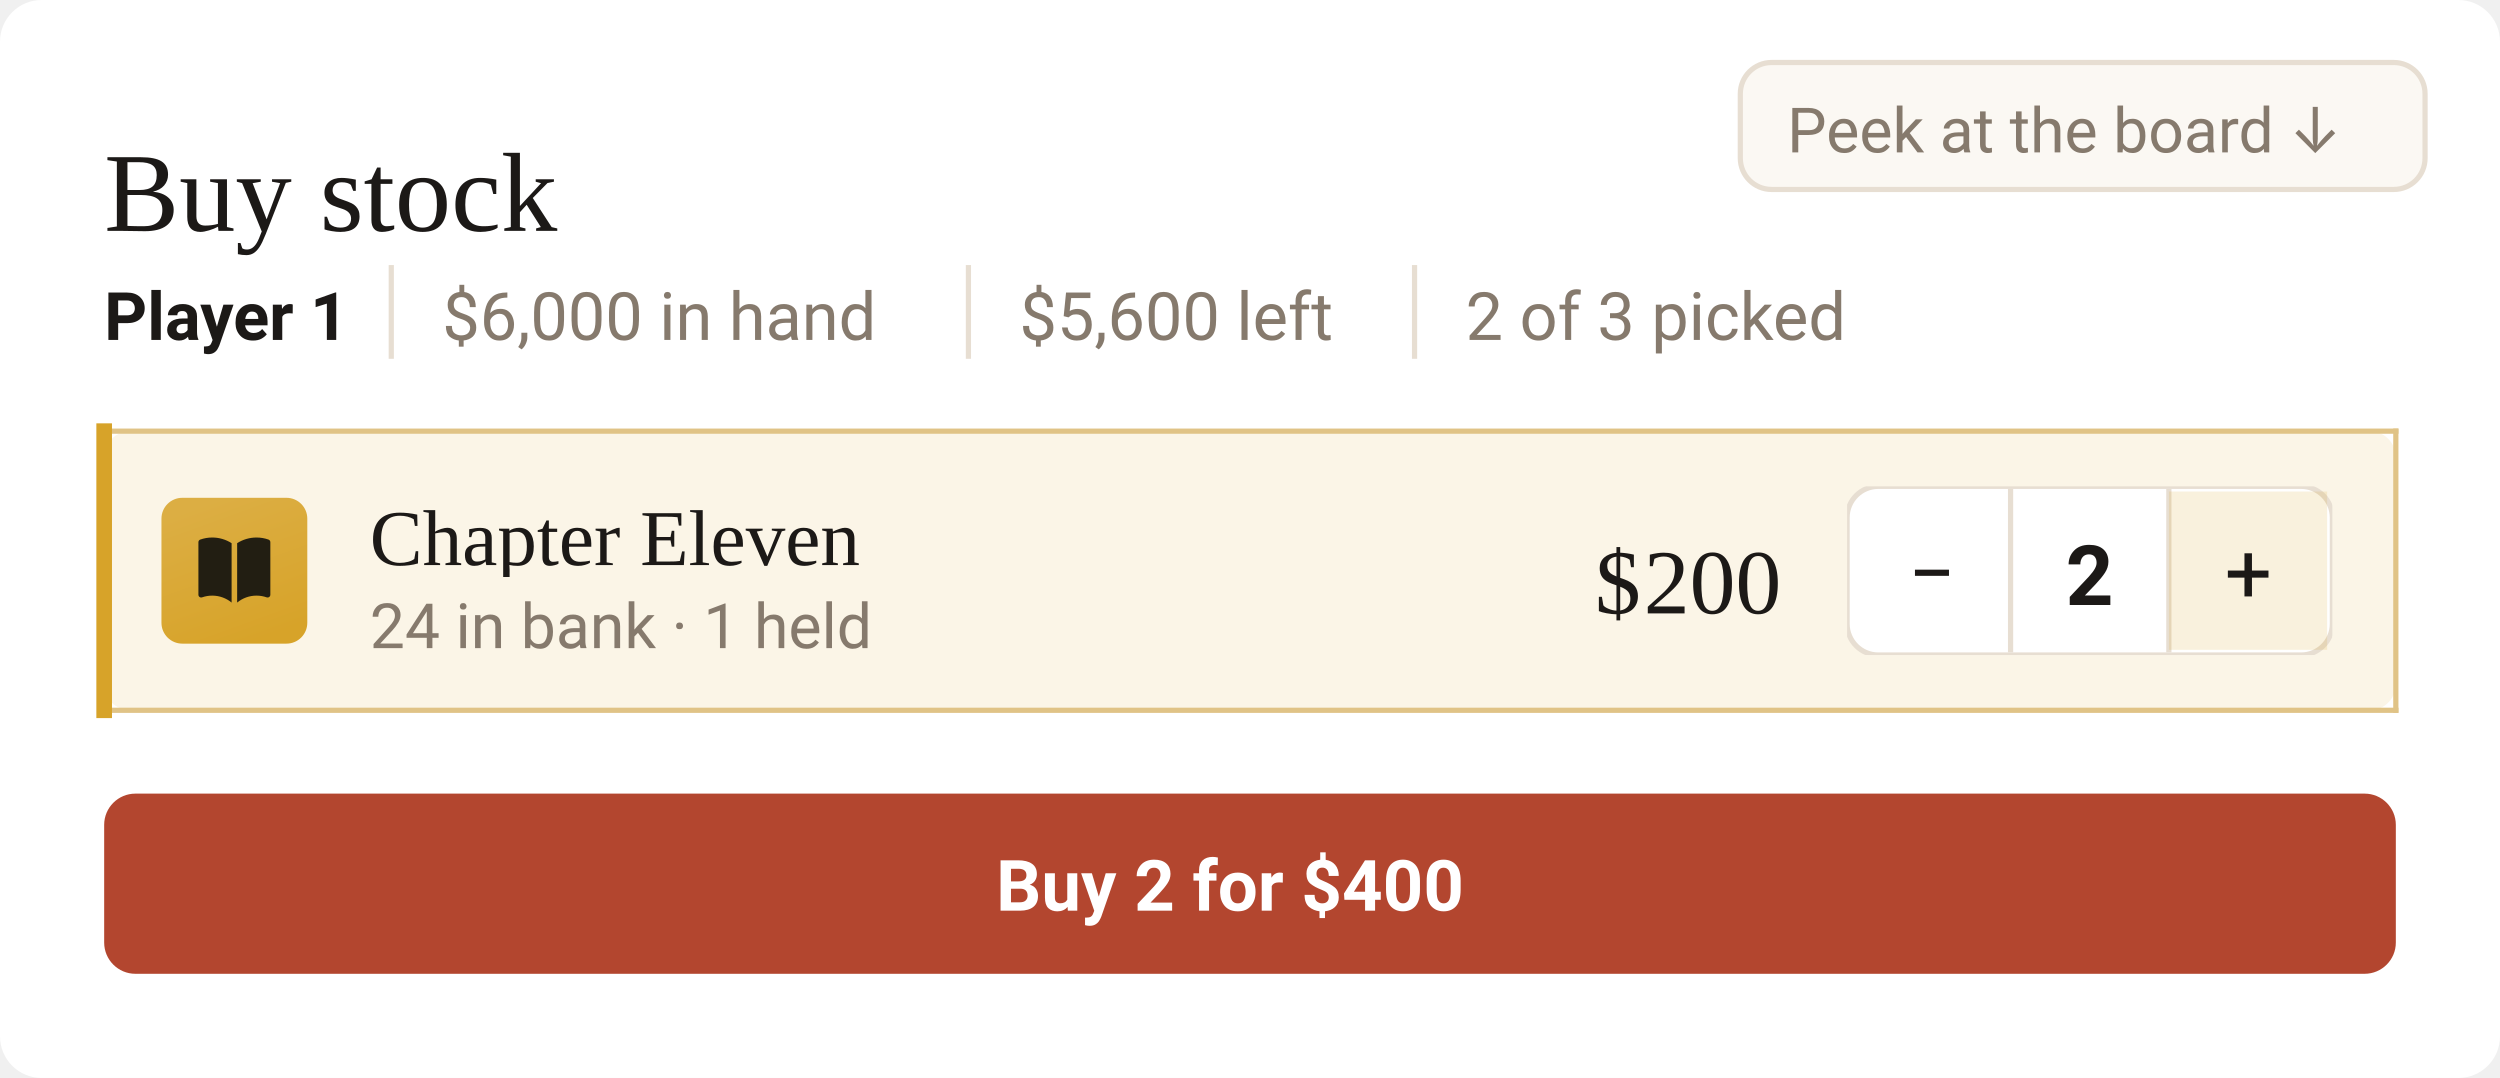
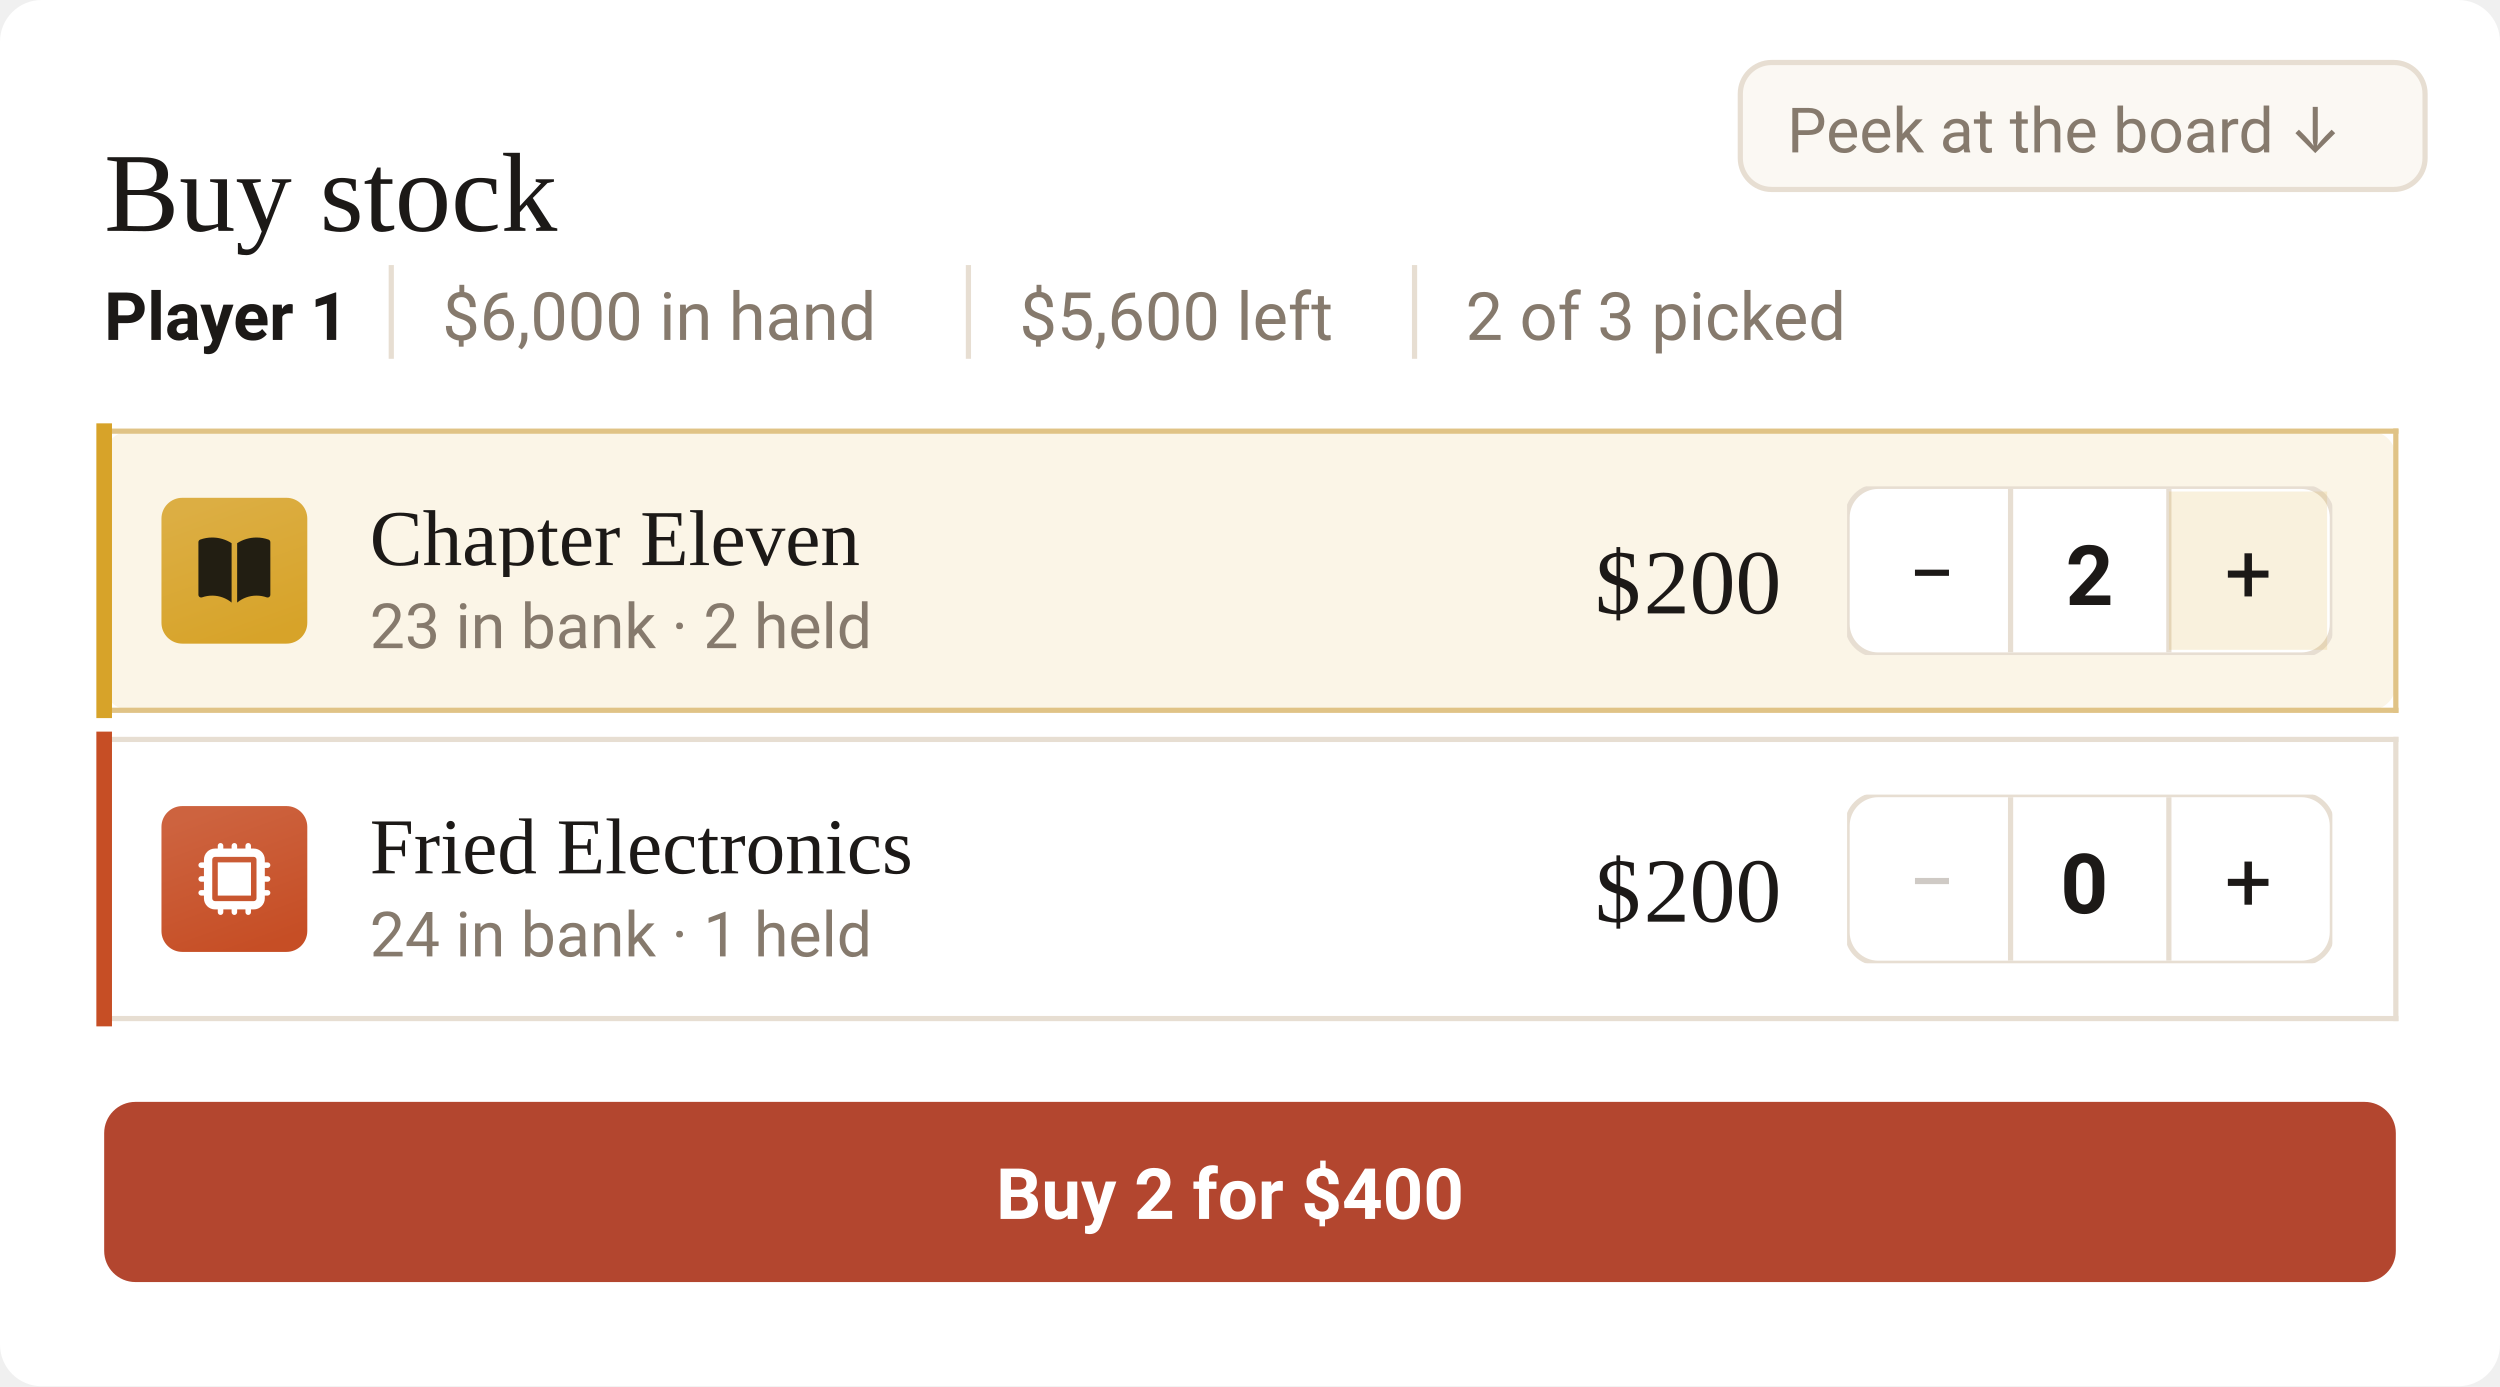
- <svg xmlns="http://www.w3.org/2000/svg" data-stacking-context="true" aria-owns="radix-_r_9_" width="480" height="206.969" viewBox="480 346.516 480 206.969">
+ <svg xmlns="http://www.w3.org/2000/svg" data-stacking-context="true" aria-owns="radix-_r_9_" width="480" height="266.156" viewBox="480 316.922 480 266.156">
  <style />
  <g data-stacking-layer="rootBackgroundAndBorders" />
  <g data-stacking-layer="childStackingContextsWithNegativeStackLevels" />
  <g data-stacking-layer="inFlowNonInlineNonPositionedDescendants" />
  <g data-stacking-layer="nonPositionedFloats" />
  <g data-stacking-layer="inFlowInlineLevelNonPositionedDescendants" />
  <g data-stacking-layer="childStackingContextsWithStackLevelZeroAndPositionedDescendantsWithStackLevelZero" />
  <g data-stacking-layer="childStackingContextsWithPositiveStackLevels" />
  <g data-tag="div" id="radix-_r_9_" class="_content_4z2vp_15 _buyContent_4z2vp_32" data-z-index="auto" data-stacking-context="true" tabindex="-1" aria-labelledby="radix-_r_a_" role="dialog" aria-owns="radix-_r_a_ _minimizeButton_4z2vp_1681 div1">
    <g data-stacking-layer="rootBackgroundAndBorders">
-       <rect width="480" height="206.969" x="480" y="346.516" fill="rgb(255, 255, 255)" rx="8" ry="8" />
+       <rect width="480" height="266.156" x="480" y="316.922" fill="rgb(255, 255, 255)" rx="8" ry="8" />
    </g>
    <g data-tag="h2" id="radix-_r_a_" class="_srOnly_4z2vp_468" data-z-index="auto" data-stacking-context="true" role="heading" aria-level="2" mask="url(#mask-for-radix-_r_a_1)">
      <mask id="mask-for-radix-_r_a_1">
-         <rect width="1" height="1" x="500" y="366.516" fill="#ffffff" />
+         <rect width="1" height="1" x="500" y="336.922" fill="#ffffff" />
      </mask>
      <text color="rgb(28, 25, 23)" dominant-baseline="text-after-edge" font-family="&quot;DM Sans&quot;, system-ui, -apple-system, &quot;Segoe UI&quot;, Roboto, sans-serif" font-size="16px" font-size-adjust="none" font-stretch="100%" font-style="normal" font-variant="normal" font-weight="700" direction="ltr" letter-spacing="normal" text-decoration="none" text-anchor="start" text-rendering="auto" unicode-bidi="isolate" word-spacing="0px" writing-mode="horizontal-tb" user-select="auto" fill="rgb(28, 25, 23)">
-         <tspan xml:space="preserve" x="500" y="387.516" textLength="77.203" lengthAdjust="spacingAndGlyphs">Buy stock</tspan>
+         <tspan xml:space="preserve" x="500" y="357.922" textLength="77.203" lengthAdjust="spacingAndGlyphs">Buy stock</tspan>
      </text>
    </g>
    <g data-tag="button" id="_minimizeButton_4z2vp_1681" class="_minimizeButton_4z2vp_168" data-z-index="auto" data-stacking-context="true" role="button" aria-labelledby="">
      <g data-stacking-layer="rootBackgroundAndBorders">
-         <rect width="131.469" height="24.375" x="814.141" y="358.516" fill="rgb(251, 248, 243)" stroke="rgb(231, 222, 210)" stroke-width="1px" rx="6" ry="6" />
+         <rect width="131.469" height="24.375" x="814.141" y="328.922" fill="rgb(251, 248, 243)" stroke="rgb(231, 222, 210)" stroke-width="1px" rx="6" ry="6" />
      </g>
      <text color="rgb(134, 122, 109)" dominant-baseline="text-after-edge" font-family="&quot;DM Sans&quot;, system-ui, -apple-system, &quot;Segoe UI&quot;, Roboto, sans-serif" font-size="12px" font-size-adjust="none" font-stretch="100%" font-style="normal" font-variant="normal" font-weight="400" direction="ltr" letter-spacing="normal" text-decoration="none" text-anchor="start" text-rendering="auto" unicode-bidi="normal" word-spacing="0px" writing-mode="horizontal-tb" user-select="auto" fill="rgb(134, 122, 109)">
-         <tspan xml:space="preserve" x="823.141" y="378.703" textLength="113.469" lengthAdjust="spacingAndGlyphs">Peek at the board ↓</tspan>
+         <tspan xml:space="preserve" x="823.141" y="349.109" textLength="113.469" lengthAdjust="spacingAndGlyphs">Peek at the board ↓</tspan>
      </text>
    </g>
    <g data-tag="div" id="div1" data-z-index="auto" data-stacking-context="true" aria-label="Buy stock" aria-owns="serif1 _buyPurse_4z2vp_2691 _buyList_4z2vp_3001 _button_l9f6n_11">
      <g data-tag="h2" id="serif1" class="serif _buyTitle_4z2vp_264" data-z-index="auto" data-stacking-context="true" role="heading" aria-level="2">
        <text color="rgb(28, 25, 23)" dominant-baseline="text-after-edge" font-family="&quot;DM Serif Display&quot;, Georgia, &quot;Times New Roman&quot;, serif" font-size="21.6px" font-size-adjust="none" font-stretch="100%" font-style="normal" font-variant="normal" font-weight="400" direction="ltr" letter-spacing="normal" text-decoration="none" text-anchor="start" text-rendering="auto" unicode-bidi="isolate" word-spacing="0px" writing-mode="horizontal-tb" user-select="auto" fill="rgb(28, 25, 23)">
-           <tspan xml:space="preserve" x="500" y="395.516" textLength="92.672" lengthAdjust="spacingAndGlyphs">Buy stock</tspan>
+           <tspan xml:space="preserve" x="500" y="365.922" textLength="92.672" lengthAdjust="spacingAndGlyphs">Buy stock</tspan>
        </text>
      </g>
      <g data-tag="p" id="_buyPurse_4z2vp_2691" class="_buyPurse_4z2vp_269" data-z-index="auto" data-stacking-context="true" aria-owns="_buyPurseWho_4z2vp_2791 tabnum1 tabnum2 tabnum3">
        <g data-tag="span" id="_buyPurseWho_4z2vp_2791" class="_buyPurseWho_4z2vp_279" data-z-index="auto" data-stacking-context="true">
          <text color="rgb(28, 25, 23)" dominant-baseline="text-after-edge" font-family="&quot;DM Sans&quot;, system-ui, -apple-system, &quot;Segoe UI&quot;, Roboto, sans-serif" font-size="12.8px" font-size-adjust="none" font-stretch="100%" font-style="normal" font-variant="normal" font-weight="600" direction="ltr" letter-spacing="normal" text-decoration="none" text-anchor="start" text-rendering="auto" unicode-bidi="normal" word-spacing="0px" writing-mode="horizontal-tb" user-select="auto" fill="rgb(28, 25, 23)">
-             <tspan xml:space="preserve" x="500" y="414.906" textLength="46.328" lengthAdjust="spacingAndGlyphs">Player 1</tspan>
+             <tspan xml:space="preserve" x="500" y="385.312" textLength="46.328" lengthAdjust="spacingAndGlyphs">Player 1</tspan>
          </text>
        </g>
        <g data-tag="span" id="tabnum1" class="tabnum _buyPurseCash_4z2vp_286" data-z-index="auto" data-stacking-context="true">
          <g data-stacking-layer="rootBackgroundAndBorders">
-             <line stroke-linecap="square" stroke="rgb(231, 222, 210)" stroke-width="1px" x1="555.125" x2="555.125" y1="397.906" y2="414.906" />
+             <line stroke-linecap="square" stroke="rgb(231, 222, 210)" stroke-width="1px" x1="555.125" x2="555.125" y1="368.312" y2="385.312" />
          </g>
          <text color="rgb(134, 122, 109)" dominant-baseline="text-after-edge" font-family="&quot;DM Sans&quot;, system-ui, -apple-system, &quot;Segoe UI&quot;, Roboto, sans-serif" font-size="12.8px" font-size-adjust="none" font-stretch="100%" font-style="normal" font-variant="tabular-nums" font-weight="400" direction="ltr" letter-spacing="normal" text-decoration="none" text-anchor="start" text-rendering="auto" unicode-bidi="normal" word-spacing="0px" writing-mode="horizontal-tb" user-select="auto" fill="rgb(134, 122, 109)">
-             <tspan xml:space="preserve" x="564.922" y="414.906" textLength="92.219" lengthAdjust="spacingAndGlyphs">$6,000 in hand</tspan>
+             <tspan xml:space="preserve" x="564.922" y="385.312" textLength="92.219" lengthAdjust="spacingAndGlyphs">$6,000 in hand</tspan>
          </text>
        </g>
        <g data-tag="span" id="tabnum2" class="tabnum _buyPurseLeft_4z2vp_287 " data-z-index="auto" data-stacking-context="true">
          <g data-stacking-layer="rootBackgroundAndBorders">
-             <line stroke-linecap="square" stroke="rgb(231, 222, 210)" stroke-width="1px" x1="665.938" x2="665.938" y1="397.906" y2="414.906" />
+             <line stroke-linecap="square" stroke="rgb(231, 222, 210)" stroke-width="1px" x1="665.938" x2="665.938" y1="368.312" y2="385.312" />
          </g>
          <text color="rgb(134, 122, 109)" dominant-baseline="text-after-edge" font-family="&quot;DM Sans&quot;, system-ui, -apple-system, &quot;Segoe UI&quot;, Roboto, sans-serif" font-size="12.8px" font-size-adjust="none" font-stretch="100%" font-style="normal" font-variant="tabular-nums" font-weight="400" direction="ltr" letter-spacing="normal" text-decoration="none" text-anchor="start" text-rendering="auto" unicode-bidi="normal" word-spacing="0px" writing-mode="horizontal-tb" user-select="auto" fill="rgb(134, 122, 109)">
-             <tspan xml:space="preserve" x="675.734" y="414.906" textLength="67.062" lengthAdjust="spacingAndGlyphs">$5,600 left</tspan>
+             <tspan xml:space="preserve" x="675.734" y="385.312" textLength="67.062" lengthAdjust="spacingAndGlyphs">$5,600 left</tspan>
          </text>
        </g>
        <g data-tag="span" id="tabnum3" class="tabnum _buyPursePicked_4z2vp_288" data-z-index="auto" data-stacking-context="true">
          <g data-stacking-layer="rootBackgroundAndBorders">
-             <line stroke-linecap="square" stroke="rgb(231, 222, 210)" stroke-width="1px" x1="751.594" x2="751.594" y1="397.906" y2="414.906" />
+             <line stroke-linecap="square" stroke="rgb(231, 222, 210)" stroke-width="1px" x1="751.594" x2="751.594" y1="368.312" y2="385.312" />
          </g>
          <text color="rgb(134, 122, 109)" dominant-baseline="text-after-edge" font-family="&quot;DM Sans&quot;, system-ui, -apple-system, &quot;Segoe UI&quot;, Roboto, sans-serif" font-size="12.8px" font-size-adjust="none" font-stretch="100%" font-style="normal" font-variant="tabular-nums" font-weight="400" direction="ltr" letter-spacing="normal" text-decoration="none" text-anchor="start" text-rendering="auto" unicode-bidi="normal" word-spacing="0px" writing-mode="horizontal-tb" user-select="auto" fill="rgb(134, 122, 109)">
-             <tspan xml:space="preserve" x="761.391" y="414.906" textLength="77.562" lengthAdjust="spacingAndGlyphs">2 of 3 picked</tspan>
-           </text>
-         </g>
-       </g>
-       <g data-tag="div" id="_buyList_4z2vp_3001" class="_buyList_4z2vp_300" data-z-index="auto" data-stacking-context="true" aria-owns="_buyRow_4z2vp_3061">
+             <tspan xml:space="preserve" x="761.391" y="385.312" textLength="77.562" lengthAdjust="spacingAndGlyphs">2 of 3 picked</tspan>
+           </text>
+         </g>
+       </g>
+       <g data-tag="div" id="_buyList_4z2vp_3001" class="_buyList_4z2vp_300" data-z-index="auto" data-stacking-context="true" aria-owns="_buyRow_4z2vp_3061 _buyRow_4z2vp_3062">
        <g data-tag="div" id="_buyRow_4z2vp_3061" class="_buyRow_4z2vp_306 _buyRowPicked_4z2vp_322" data-z-index="auto" data-stacking-context="true" aria-owns="_buyChip_4z2vp_2541 _buyName_4z2vp_3371 serif2 _buyStepper_4z2vp_3831">
          <g data-stacking-layer="rootBackgroundAndBorders">
-             <rect width="440" height="53.594" x="500" y="429.297" fill="rgba(251,245,231,1)" rx="5" ry="5" />
-             <line stroke-linecap="square" stroke="rgba(224,195,134,1)" stroke-width="1px" x1="500" x2="940" y1="429.297" y2="429.297" />
-             <line stroke-linecap="square" stroke="rgba(224,195,134,1)" stroke-width="1px" x1="500" x2="940" y1="482.891" y2="482.891" />
-             <line stroke-linecap="square" stroke="rgba(224,195,134,1)" stroke-width="1px" x1="940" x2="940" y1="429.297" y2="482.891" />
-             <line stroke-linecap="square" stroke="rgb(215, 163, 41)" stroke-width="3px" x1="500" x2="500" y1="429.297" y2="482.891" />
+             <rect width="440" height="53.594" x="500" y="399.703" fill="rgba(251,245,231,1)" rx="5" ry="5" />
+             <line stroke-linecap="square" stroke="rgba(224,195,134,1)" stroke-width="1px" x1="500" x2="940" y1="399.703" y2="399.703" />
+             <line stroke-linecap="square" stroke="rgba(224,195,134,1)" stroke-width="1px" x1="500" x2="940" y1="453.297" y2="453.297" />
+             <line stroke-linecap="square" stroke="rgba(224,195,134,1)" stroke-width="1px" x1="940" x2="940" y1="399.703" y2="453.297" />
+             <line stroke-linecap="square" stroke="rgb(215, 163, 41)" stroke-width="3px" x1="500" x2="500" y1="399.703" y2="453.297" />
          </g>
          <g data-tag="span" id="_buyChip_4z2vp_2541" class="_buyChip_4z2vp_254" data-z-index="auto" data-stacking-context="true" aria-owns="svg1">
            <g data-stacking-layer="rootBackgroundAndBorders">
              <linearGradient x1="33%" y1="3%" x2="67%" y2="97%" id="linear-gradient1">
                <stop offset="0%" stop-color="rgb(220,174,67)" stop-opacity="1" />
                <stop offset="100%" stop-color="rgb(215,163,41)" stop-opacity="1" />
              </linearGradient>
-               <rect width="28" height="28" x="511" y="442.094" fill="url(#linear-gradient1)" rx="4" ry="4" />
+               <rect width="28" height="28" x="511" y="412.5" fill="url(#linear-gradient1)" rx="4" ry="4" />
            </g>
            <g data-tag="svg" id="svg1" data-z-index="auto" data-stacking-context="true" aria-hidden="true" mask="url(#mask-for-svg11)">
              <g data-stacking-layer="rootBackgroundAndBorders" />
              <g data-stacking-layer="childStackingContextsWithNegativeStackLevels" />
              <g data-stacking-layer="inFlowNonInlineNonPositionedDescendants" />
              <g data-stacking-layer="nonPositionedFloats" />
              <g data-stacking-layer="inFlowInlineLevelNonPositionedDescendants" />
              <g data-stacking-layer="childStackingContextsWithStackLevelZeroAndPositionedDescendantsWithStackLevelZero" />
              <g data-stacking-layer="childStackingContextsWithPositiveStackLevels" />
              <mask id="mask-for-svg11">
-                 <rect width="17" height="17" x="516.5" y="447.594" fill="#ffffff" />
-               </mask>
-               <g class="svg-content" data-view-box="0 0 24 24" data-width="17" data-height="17" transform="matrix(0.708333 0 0 0.708333 516.5 447.594)">
+                 <rect width="17" height="17" x="516.5" y="418" fill="#ffffff" />
+               </mask>
+               <g class="svg-content" data-view-box="0 0 24 24" data-width="17" data-height="17" transform="matrix(0.708333 0 0 0.708333 516.5 418)">
                <path d="M11.25 4.533A9.707 9.707 0 0 0 6 3a9.735 9.735 0 0 0-3.25.555.75.75 0 0 0-.5.707v14.25a.75.75 0 0 0 1 .707A8.237 8.237 0 0 1 6 18.75c1.995 0 3.823.707 5.25 1.886V4.533ZM12.75 20.636A8.214 8.214 0 0 1 18 18.75c.966 0 1.89.166 2.75.47a.75.75 0 0 0 1-.708V4.262a.75.75 0 0 0-.5-.707A9.735 9.735 0 0 0 18 3a9.707 9.707 0 0 0-5.25 1.533v16.103Z" color="rgb(34, 30, 18)" fill="rgb(34, 30, 18)" stroke="none" />
              </g>
            </g>
          </g>
          <g data-tag="span" id="_buyName_4z2vp_3371" class="_buyName_4z2vp_337" data-z-index="auto" data-stacking-context="true" aria-owns="_viewport_p71do_21 tabnum4">
            <g data-tag="span" id="_viewport_p71do_21" class="_viewport_p71do_2 serif _buyNameText_4z2vp_360" data-z-index="auto" data-stacking-context="true" mask="url(#mask-for-_viewport_p71do_211)" aria-owns="_inner_p71do_81">
              <mask id="mask-for-_viewport_p71do_211">
-                 <rect width="222.547" height="19" x="551" y="438.297" fill="#ffffff" />
+                 <rect width="222.547" height="19" x="551" y="408.703" fill="#ffffff" />
              </mask>
              <g data-tag="span" id="_inner_p71do_81" class="_inner_p71do_8" data-z-index="auto" data-stacking-context="true">
                <text color="rgb(28, 25, 23)" dominant-baseline="text-after-edge" font-family="&quot;DM Serif Display&quot;, Georgia, &quot;Times New Roman&quot;, serif" font-size="15.2px" font-size-adjust="none" font-stretch="100%" font-style="normal" font-variant="normal" font-weight="400" direction="ltr" letter-spacing="normal" text-decoration="none" text-anchor="start" text-rendering="auto" unicode-bidi="normal" word-spacing="0px" writing-mode="horizontal-tb" user-select="auto" fill="rgb(28, 25, 23)">
-                   <tspan xml:space="preserve" x="551" y="458.297" textLength="101.859" lengthAdjust="spacingAndGlyphs">Chapter Eleven</tspan>
+                   <tspan xml:space="preserve" x="551" y="428.703" textLength="101.859" lengthAdjust="spacingAndGlyphs">Chapter Eleven</tspan>
                </text>
              </g>
            </g>
            <g data-tag="span" id="tabnum4" class="tabnum _buyFloat_4z2vp_365" data-z-index="auto" data-stacking-context="true">
              <text color="rgb(134, 122, 109)" dominant-baseline="text-after-edge" font-family="&quot;DM Sans&quot;, system-ui, -apple-system, &quot;Segoe UI&quot;, Roboto, sans-serif" font-size="12px" font-size-adjust="none" font-stretch="100%" font-style="normal" font-variant="tabular-nums" font-weight="400" direction="ltr" letter-spacing="normal" text-decoration="none" text-anchor="start" text-rendering="auto" unicode-bidi="normal" word-spacing="0px" writing-mode="horizontal-tb" user-select="auto" fill="rgb(134, 122, 109)">
-                 <tspan xml:space="preserve" x="551" y="473.891" textLength="98.281" lengthAdjust="spacingAndGlyphs">24 in bank · 1 held</tspan>
+                 <tspan xml:space="preserve" x="551" y="444.297" textLength="101.125" lengthAdjust="spacingAndGlyphs">23 in bank · 2 held</tspan>
              </text>
            </g>
          </g>
          <g data-tag="span" id="serif2" class="serif tabnum _buyPrice_4z2vp_376" data-z-index="auto" data-stacking-context="true">
            <text color="rgb(28, 25, 23)" dominant-baseline="text-after-edge" font-family="&quot;DM Serif Display&quot;, Georgia, &quot;Times New Roman&quot;, serif" font-size="17.6px" font-size-adjust="none" font-stretch="100%" font-style="normal" font-variant="tabular-nums" font-weight="400" direction="ltr" letter-spacing="normal" text-decoration="none" text-anchor="start" text-rendering="auto" unicode-bidi="normal" word-spacing="0px" writing-mode="horizontal-tb" user-select="auto" fill="rgb(28, 25, 23)">
-               <tspan xml:space="preserve" x="786.234" y="468.094" textLength="9.375" lengthAdjust="spacingAndGlyphs">$</tspan>
-             </text>
-             <text color="rgb(28, 25, 23)" dominant-baseline="text-after-edge" font-family="&quot;DM Serif Display&quot;, Georgia, &quot;Times New Roman&quot;, serif" font-size="17.6px" font-size-adjust="none" font-stretch="100%" font-style="normal" font-variant="tabular-nums" font-weight="400" direction="ltr" letter-spacing="normal" text-decoration="none" text-anchor="start" text-rendering="auto" unicode-bidi="normal" word-spacing="0px" writing-mode="horizontal-tb" user-select="auto" fill="rgb(28, 25, 23)">
-               <tspan xml:space="preserve" x="795.609" y="468.094" textLength="27.031" lengthAdjust="spacingAndGlyphs">200</tspan>
+               <tspan xml:space="preserve" x="786.234" y="438.5" textLength="9.375" lengthAdjust="spacingAndGlyphs">$</tspan>
+             </text>
+             <text color="rgb(28, 25, 23)" dominant-baseline="text-after-edge" font-family="&quot;DM Serif Display&quot;, Georgia, &quot;Times New Roman&quot;, serif" font-size="17.6px" font-size-adjust="none" font-stretch="100%" font-style="normal" font-variant="tabular-nums" font-weight="400" direction="ltr" letter-spacing="normal" text-decoration="none" text-anchor="start" text-rendering="auto" unicode-bidi="normal" word-spacing="0px" writing-mode="horizontal-tb" user-select="auto" fill="rgb(28, 25, 23)">
+               <tspan xml:space="preserve" x="795.609" y="438.5" textLength="27.031" lengthAdjust="spacingAndGlyphs">200</tspan>
            </text>
          </g>
          <g data-tag="span" id="_buyStepper_4z2vp_3831" class="_buyStepper_4z2vp_383" data-z-index="auto" data-stacking-context="true" mask="url(#mask-for-_buyStepper_4z2vp_38311)" aria-owns="_buyStep_4z2vp_3831 tabnum5 _buyStep_4z2vp_3832">
            <g data-stacking-layer="rootBackgroundAndBorders">
-               <rect width="93.172" height="32.391" x="834.641" y="439.891" fill="rgb(255, 255, 255)" stroke="rgb(231, 222, 210)" stroke-width="1px" rx="6" ry="6" />
+               <rect width="93.172" height="32.391" x="834.641" y="410.297" fill="rgb(255, 255, 255)" stroke="rgb(231, 222, 210)" stroke-width="1px" rx="6" ry="6" />
            </g>
            <mask id="mask-for-_buyStepper_4z2vp_38311">
-               <rect width="93.172" height="32.391" x="834.641" y="439.891" fill="#ffffff" />
+               <rect width="93.172" height="32.391" x="834.641" y="410.297" fill="#ffffff" />
            </mask>
            <g data-tag="button" id="_buyStep_4z2vp_3831" class="_buyStep_4z2vp_383" data-z-index="auto" data-stacking-context="true" role="button" aria-labelledby="" aria-label="one fewer Chapter Eleven share">
              <text color="rgb(28, 25, 23)" dominant-baseline="text-after-edge" font-family="&quot;DM Sans&quot;, system-ui, -apple-system, &quot;Segoe UI&quot;, Roboto, sans-serif" font-size="16px" font-size-adjust="none" font-stretch="100%" font-style="normal" font-variant="normal" font-weight="400" direction="ltr" letter-spacing="normal" text-decoration="none" text-anchor="start" text-rendering="auto" unicode-bidi="normal" word-spacing="0px" writing-mode="horizontal-tb" user-select="auto" fill="rgb(28, 25, 23)">
-                 <tspan xml:space="preserve" x="846.359" y="466.078" textLength="8.953" lengthAdjust="spacingAndGlyphs">−</tspan>
+                 <tspan xml:space="preserve" x="846.359" y="436.484" textLength="8.953" lengthAdjust="spacingAndGlyphs">−</tspan>
              </text>
            </g>
            <g data-tag="output" id="tabnum5" class="tabnum _buyQty_4z2vp_414" data-z-index="auto" data-stacking-context="true" aria-labelledby="" aria-label="Chapter Eleven shares to buy">
              <g data-stacking-layer="rootBackgroundAndBorders">
-                 <line stroke-linecap="square" stroke="rgb(231, 222, 210)" stroke-width="1px" x1="896.422" x2="896.422" y1="440.891" y2="471.281" />
-                 <line stroke-linecap="square" stroke="rgb(231, 222, 210)" stroke-width="1px" x1="866.031" x2="866.031" y1="440.891" y2="471.281" />
+                 <line stroke-linecap="square" stroke="rgb(231, 222, 210)" stroke-width="1px" x1="896.422" x2="896.422" y1="411.297" y2="441.688" />
+                 <line stroke-linecap="square" stroke="rgb(231, 222, 210)" stroke-width="1px" x1="866.031" x2="866.031" y1="411.297" y2="441.688" />
              </g>
              <text color="rgb(28, 25, 23)" dominant-baseline="text-after-edge" font-family="&quot;DM Sans&quot;, system-ui, -apple-system, &quot;Segoe UI&quot;, Roboto, sans-serif" font-size="16px" font-size-adjust="none" font-stretch="100%" font-style="normal" font-variant="tabular-nums" font-weight="600" direction="ltr" letter-spacing="normal" text-decoration="none" text-anchor="start" text-rendering="auto" unicode-bidi="isolate" word-spacing="0px" writing-mode="horizontal-tb" user-select="auto" fill="rgb(28, 25, 23)">
-                 <tspan xml:space="preserve" x="876.609" y="466.578" textLength="9.234" lengthAdjust="spacingAndGlyphs">2</tspan>
+                 <tspan xml:space="preserve" x="876.609" y="436.984" textLength="9.234" lengthAdjust="spacingAndGlyphs">2</tspan>
              </text>
            </g>
            <g data-tag="button" id="_buyStep_4z2vp_3832" class="_buyStep_4z2vp_383" data-z-index="auto" data-stacking-context="true" role="button" aria-labelledby="" aria-label="one more Chapter Eleven share">
              <g data-stacking-layer="rootBackgroundAndBorders">
-                 <rect width="30.391" height="30.391" x="896.422" y="440.891" fill="rgba(215,163,41,0.16)" />
+                 <rect width="30.391" height="30.391" x="896.422" y="411.297" fill="rgba(215,163,41,0.16)" />
              </g>
              <text color="rgb(28, 25, 23)" dominant-baseline="text-after-edge" font-family="&quot;DM Sans&quot;, system-ui, -apple-system, &quot;Segoe UI&quot;, Roboto, sans-serif" font-size="16px" font-size-adjust="none" font-stretch="100%" font-style="normal" font-variant="normal" font-weight="400" direction="ltr" letter-spacing="normal" text-decoration="none" text-anchor="start" text-rendering="auto" unicode-bidi="normal" word-spacing="0px" writing-mode="horizontal-tb" user-select="auto" fill="rgb(28, 25, 23)">
-                 <tspan xml:space="preserve" x="907.141" y="466.078" textLength="8.953" lengthAdjust="spacingAndGlyphs">+</tspan>
+                 <tspan xml:space="preserve" x="907.141" y="436.484" textLength="8.953" lengthAdjust="spacingAndGlyphs">+</tspan>
+               </text>
+             </g>
+           </g>
+         </g>
+         <g data-tag="div" id="_buyRow_4z2vp_3062" class="_buyRow_4z2vp_306" data-z-index="auto" data-stacking-context="true" aria-owns="_buyChip_4z2vp_2542 _buyName_4z2vp_3372 serif3 _buyStepper_4z2vp_3832">
+           <g data-stacking-layer="rootBackgroundAndBorders">
+             <rect width="440" height="53.594" x="500" y="458.891" fill="rgb(255, 255, 255)" rx="5" ry="5" />
+             <line stroke-linecap="square" stroke="rgb(231, 222, 210)" stroke-width="1px" x1="500" x2="940" y1="458.891" y2="458.891" />
+             <line stroke-linecap="square" stroke="rgb(231, 222, 210)" stroke-width="1px" x1="500" x2="940" y1="512.484" y2="512.484" />
+             <line stroke-linecap="square" stroke="rgb(231, 222, 210)" stroke-width="1px" x1="940" x2="940" y1="458.891" y2="512.484" />
+             <line stroke-linecap="square" stroke="rgb(198, 78, 37)" stroke-width="3px" x1="500" x2="500" y1="458.891" y2="512.484" />
+           </g>
+           <g data-tag="span" id="_buyChip_4z2vp_2542" class="_buyChip_4z2vp_254" data-z-index="auto" data-stacking-context="true" aria-owns="svg2">
+             <g data-stacking-layer="rootBackgroundAndBorders">
+               <linearGradient x1="33%" y1="3%" x2="67%" y2="97%" id="linear-gradient2">
+                 <stop offset="0%" stop-color="rgb(205,99,63)" stop-opacity="1" />
+                 <stop offset="100%" stop-color="rgb(198,78,37)" stop-opacity="1" />
+               </linearGradient>
+               <rect width="28" height="28" x="511" y="471.688" fill="url(#linear-gradient2)" rx="4" ry="4" />
+             </g>
+             <g data-tag="svg" id="svg2" data-z-index="auto" data-stacking-context="true" aria-hidden="true" mask="url(#mask-for-svg21)">
+               <g data-stacking-layer="rootBackgroundAndBorders" />
+               <g data-stacking-layer="childStackingContextsWithNegativeStackLevels" />
+               <g data-stacking-layer="inFlowNonInlineNonPositionedDescendants" />
+               <g data-stacking-layer="nonPositionedFloats" />
+               <g data-stacking-layer="inFlowInlineLevelNonPositionedDescendants" />
+               <g data-stacking-layer="childStackingContextsWithStackLevelZeroAndPositionedDescendantsWithStackLevelZero" />
+               <g data-stacking-layer="childStackingContextsWithPositiveStackLevels" />
+               <mask id="mask-for-svg21">
+                 <rect width="17" height="17" x="516.5" y="477.188" fill="#ffffff" />
+               </mask>
+               <g class="svg-content" data-view-box="0 0 24 24" data-width="17" data-height="17" transform="matrix(0.708333 0 0 0.708333 516.5 477.188)">
+                 <path d="M16.5 7.5h-9v9h9v-9Z" color="rgb(255, 255, 255)" fill="rgb(255, 255, 255)" stroke="none" />
+                 <path fill-rule="evenodd" d="M8.25 2.25A.75.75 0 0 1 9 3v.75h2.25V3a.75.75 0 0 1 1.5 0v.75H15V3a.75.75 0 0 1 1.5 0v.75h.75a3 3 0 0 1 3 3v.75H21A.75.75 0 0 1 21 9h-.75v2.25H21a.75.75 0 0 1 0 1.5h-.75V15H21a.75.75 0 0 1 0 1.5h-.75v.75a3 3 0 0 1-3 3h-.75V21a.75.75 0 0 1-1.5 0v-.75h-2.25V21a.75.75 0 0 1-1.5 0v-.75H9V21a.75.75 0 0 1-1.5 0v-.75h-.75a3 3 0 0 1-3-3v-.75H3A.75.75 0 0 1 3 15h.75v-2.25H3a.75.75 0 0 1 0-1.5h.75V9H3a.75.75 0 0 1 0-1.5h.75v-.75a3 3 0 0 1 3-3h.75V3a.75.75 0 0 1 .75-.75ZM6 6.75A.75.75 0 0 1 6.75 6h10.5a.75.75 0 0 1 .75.75v10.5a.75.75 0 0 1-.75.75H6.75a.75.75 0 0 1-.75-.75V6.75Z" clip-rule="evenodd" color="rgb(255, 255, 255)" fill="rgb(255, 255, 255)" stroke="none" />
+               </g>
+             </g>
+           </g>
+           <g data-tag="span" id="_buyName_4z2vp_3372" class="_buyName_4z2vp_337" data-z-index="auto" data-stacking-context="true" aria-owns="_viewport_p71do_22 tabnum6">
+             <g data-tag="span" id="_viewport_p71do_22" class="_viewport_p71do_2 serif _buyNameText_4z2vp_360" data-z-index="auto" data-stacking-context="true" mask="url(#mask-for-_viewport_p71do_221)" aria-owns="_inner_p71do_82">
+               <mask id="mask-for-_viewport_p71do_221">
+                 <rect width="222.547" height="19" x="551" y="467.891" fill="#ffffff" />
+               </mask>
+               <g data-tag="span" id="_inner_p71do_82" class="_inner_p71do_8" data-z-index="auto" data-stacking-context="true">
+                 <text color="rgb(28, 25, 23)" dominant-baseline="text-after-edge" font-family="&quot;DM Serif Display&quot;, Georgia, &quot;Times New Roman&quot;, serif" font-size="15.2px" font-size-adjust="none" font-stretch="100%" font-style="normal" font-variant="normal" font-weight="400" direction="ltr" letter-spacing="normal" text-decoration="none" text-anchor="start" text-rendering="auto" unicode-bidi="normal" word-spacing="0px" writing-mode="horizontal-tb" user-select="auto" fill="rgb(28, 25, 23)">
+                   <tspan xml:space="preserve" x="551" y="487.891" textLength="113.641" lengthAdjust="spacingAndGlyphs">Fried Electronics</tspan>
+                 </text>
+               </g>
+             </g>
+             <g data-tag="span" id="tabnum6" class="tabnum _buyFloat_4z2vp_365" data-z-index="auto" data-stacking-context="true">
+               <text color="rgb(134, 122, 109)" dominant-baseline="text-after-edge" font-family="&quot;DM Sans&quot;, system-ui, -apple-system, &quot;Segoe UI&quot;, Roboto, sans-serif" font-size="12px" font-size-adjust="none" font-stretch="100%" font-style="normal" font-variant="tabular-nums" font-weight="400" direction="ltr" letter-spacing="normal" text-decoration="none" text-anchor="start" text-rendering="auto" unicode-bidi="normal" word-spacing="0px" writing-mode="horizontal-tb" user-select="auto" fill="rgb(134, 122, 109)">
+                 <tspan xml:space="preserve" x="551" y="503.484" textLength="98.281" lengthAdjust="spacingAndGlyphs">24 in bank · 1 held</tspan>
+               </text>
+             </g>
+           </g>
+           <g data-tag="span" id="serif3" class="serif tabnum _buyPrice_4z2vp_376" data-z-index="auto" data-stacking-context="true">
+             <text color="rgb(28, 25, 23)" dominant-baseline="text-after-edge" font-family="&quot;DM Serif Display&quot;, Georgia, &quot;Times New Roman&quot;, serif" font-size="17.6px" font-size-adjust="none" font-stretch="100%" font-style="normal" font-variant="tabular-nums" font-weight="400" direction="ltr" letter-spacing="normal" text-decoration="none" text-anchor="start" text-rendering="auto" unicode-bidi="normal" word-spacing="0px" writing-mode="horizontal-tb" user-select="auto" fill="rgb(28, 25, 23)">
+               <tspan xml:space="preserve" x="786.234" y="497.688" textLength="9.375" lengthAdjust="spacingAndGlyphs">$</tspan>
+             </text>
+             <text color="rgb(28, 25, 23)" dominant-baseline="text-after-edge" font-family="&quot;DM Serif Display&quot;, Georgia, &quot;Times New Roman&quot;, serif" font-size="17.6px" font-size-adjust="none" font-stretch="100%" font-style="normal" font-variant="tabular-nums" font-weight="400" direction="ltr" letter-spacing="normal" text-decoration="none" text-anchor="start" text-rendering="auto" unicode-bidi="normal" word-spacing="0px" writing-mode="horizontal-tb" user-select="auto" fill="rgb(28, 25, 23)">
+               <tspan xml:space="preserve" x="795.609" y="497.688" textLength="27.031" lengthAdjust="spacingAndGlyphs">200</tspan>
+             </text>
+           </g>
+           <g data-tag="span" id="_buyStepper_4z2vp_3832" class="_buyStepper_4z2vp_383" data-z-index="auto" data-stacking-context="true" mask="url(#mask-for-_buyStepper_4z2vp_38321)" aria-owns="_buyStep_4z2vp_3833 tabnum7 _buyStep_4z2vp_3834">
+             <g data-stacking-layer="rootBackgroundAndBorders">
+               <rect width="93.172" height="32.391" x="834.641" y="469.484" fill="rgb(255, 255, 255)" stroke="rgb(231, 222, 210)" stroke-width="1px" rx="6" ry="6" />
+             </g>
+             <mask id="mask-for-_buyStepper_4z2vp_38321">
+               <rect width="93.172" height="32.391" x="834.641" y="469.484" fill="#ffffff" />
+             </mask>
+             <g data-tag="button" id="_buyStep_4z2vp_3833" class="_buyStep_4z2vp_383" data-z-index="auto" data-stacking-context="true" opacity="0.4" role="button" aria-disabled="true" aria-labelledby="" aria-label="one fewer Fried Electronics share">
+               <text color="rgb(134, 122, 109)" dominant-baseline="text-after-edge" font-family="&quot;DM Sans&quot;, system-ui, -apple-system, &quot;Segoe UI&quot;, Roboto, sans-serif" font-size="16px" font-size-adjust="none" font-stretch="100%" font-style="normal" font-variant="normal" font-weight="400" direction="ltr" letter-spacing="normal" text-decoration="none" text-anchor="start" text-rendering="auto" unicode-bidi="normal" word-spacing="0px" writing-mode="horizontal-tb" user-select="auto" fill="rgb(134, 122, 109)">
+                 <tspan xml:space="preserve" x="846.359" y="495.672" textLength="8.953" lengthAdjust="spacingAndGlyphs">−</tspan>
+               </text>
+             </g>
+             <g data-tag="output" id="tabnum7" class="tabnum _buyQty_4z2vp_414" data-z-index="auto" data-stacking-context="true" aria-labelledby="" aria-label="Fried Electronics shares to buy">
+               <g data-stacking-layer="rootBackgroundAndBorders">
+                 <line stroke-linecap="square" stroke="rgb(231, 222, 210)" stroke-width="1px" x1="896.422" x2="896.422" y1="470.484" y2="500.875" />
+                 <line stroke-linecap="square" stroke="rgb(231, 222, 210)" stroke-width="1px" x1="866.031" x2="866.031" y1="470.484" y2="500.875" />
+               </g>
+               <text color="rgb(28, 25, 23)" dominant-baseline="text-after-edge" font-family="&quot;DM Sans&quot;, system-ui, -apple-system, &quot;Segoe UI&quot;, Roboto, sans-serif" font-size="16px" font-size-adjust="none" font-stretch="100%" font-style="normal" font-variant="tabular-nums" font-weight="600" direction="ltr" letter-spacing="normal" text-decoration="none" text-anchor="start" text-rendering="auto" unicode-bidi="isolate" word-spacing="0px" writing-mode="horizontal-tb" user-select="auto" fill="rgb(28, 25, 23)">
+                 <tspan xml:space="preserve" x="875.594" y="496.172" textLength="11.266" lengthAdjust="spacingAndGlyphs">0</tspan>
+               </text>
+             </g>
+             <g data-tag="button" id="_buyStep_4z2vp_3834" class="_buyStep_4z2vp_383" data-z-index="auto" data-stacking-context="true" role="button" aria-labelledby="" aria-label="one more Fried Electronics share">
+               <text color="rgb(28, 25, 23)" dominant-baseline="text-after-edge" font-family="&quot;DM Sans&quot;, system-ui, -apple-system, &quot;Segoe UI&quot;, Roboto, sans-serif" font-size="16px" font-size-adjust="none" font-stretch="100%" font-style="normal" font-variant="normal" font-weight="400" direction="ltr" letter-spacing="normal" text-decoration="none" text-anchor="start" text-rendering="auto" unicode-bidi="normal" word-spacing="0px" writing-mode="horizontal-tb" user-select="auto" fill="rgb(28, 25, 23)">
+                 <tspan xml:space="preserve" x="907.141" y="495.672" textLength="8.953" lengthAdjust="spacingAndGlyphs">+</tspan>
              </text>
            </g>
          </g>
        </g>
      </g>
      <g data-tag="button" id="_button_l9f6n_11" class="_button_l9f6n_1 _primary_l9f6n_20 _buyConfirm_4z2vp_426" data-z-index="auto" data-stacking-context="true" role="button" aria-labelledby="">
        <g data-stacking-layer="rootBackgroundAndBorders">
-           <rect width="440" height="34.594" x="500" y="498.891" fill="rgb(179, 70, 47)" rx="6" ry="6" />
+           <rect width="440" height="34.594" x="500" y="528.484" fill="rgb(179, 70, 47)" rx="6" ry="6" />
        </g>
        <text color="rgb(255, 255, 255)" dominant-baseline="text-after-edge" font-family="&quot;DM Sans&quot;, system-ui, -apple-system, &quot;Segoe UI&quot;, Roboto, sans-serif" font-size="13.6px" font-size-adjust="none" font-stretch="100%" font-style="normal" font-variant="normal" font-weight="600" direction="ltr" letter-spacing="normal" text-decoration="none" text-anchor="start" text-rendering="auto" unicode-bidi="normal" word-spacing="0px" writing-mode="horizontal-tb" user-select="auto" fill="rgb(255, 255, 255)">
-           <tspan xml:space="preserve" x="671.25" y="524.688" textLength="97.5" lengthAdjust="spacingAndGlyphs">Buy 2 for $400</tspan>
+           <tspan xml:space="preserve" x="671.25" y="554.281" textLength="97.5" lengthAdjust="spacingAndGlyphs">Buy 2 for $400</tspan>
        </text>
      </g>
    </g>
  </g>
</svg>
